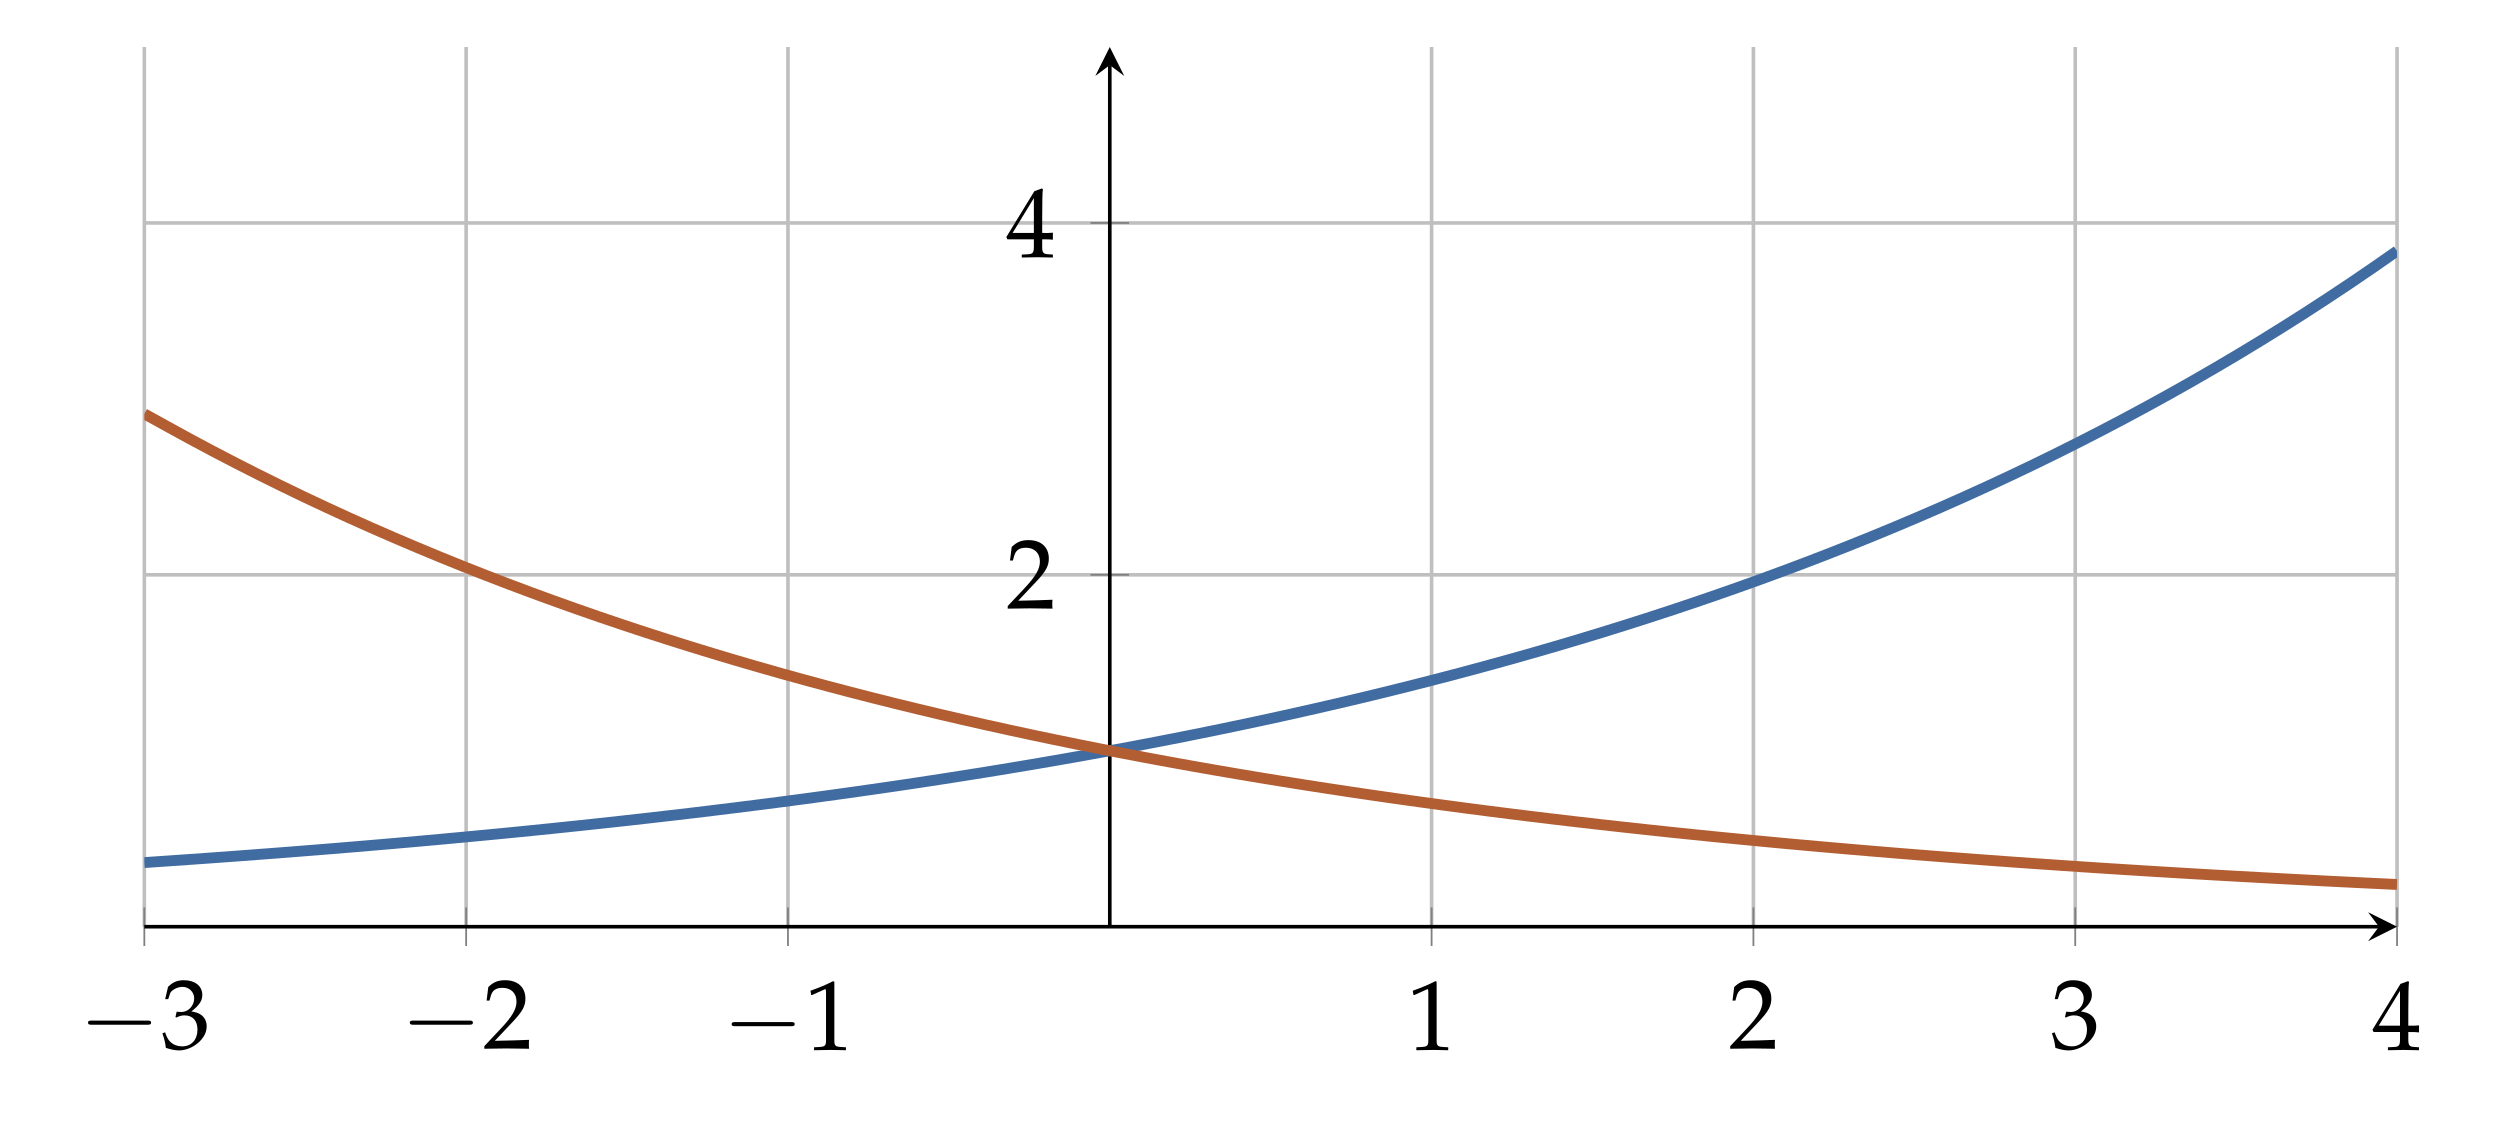
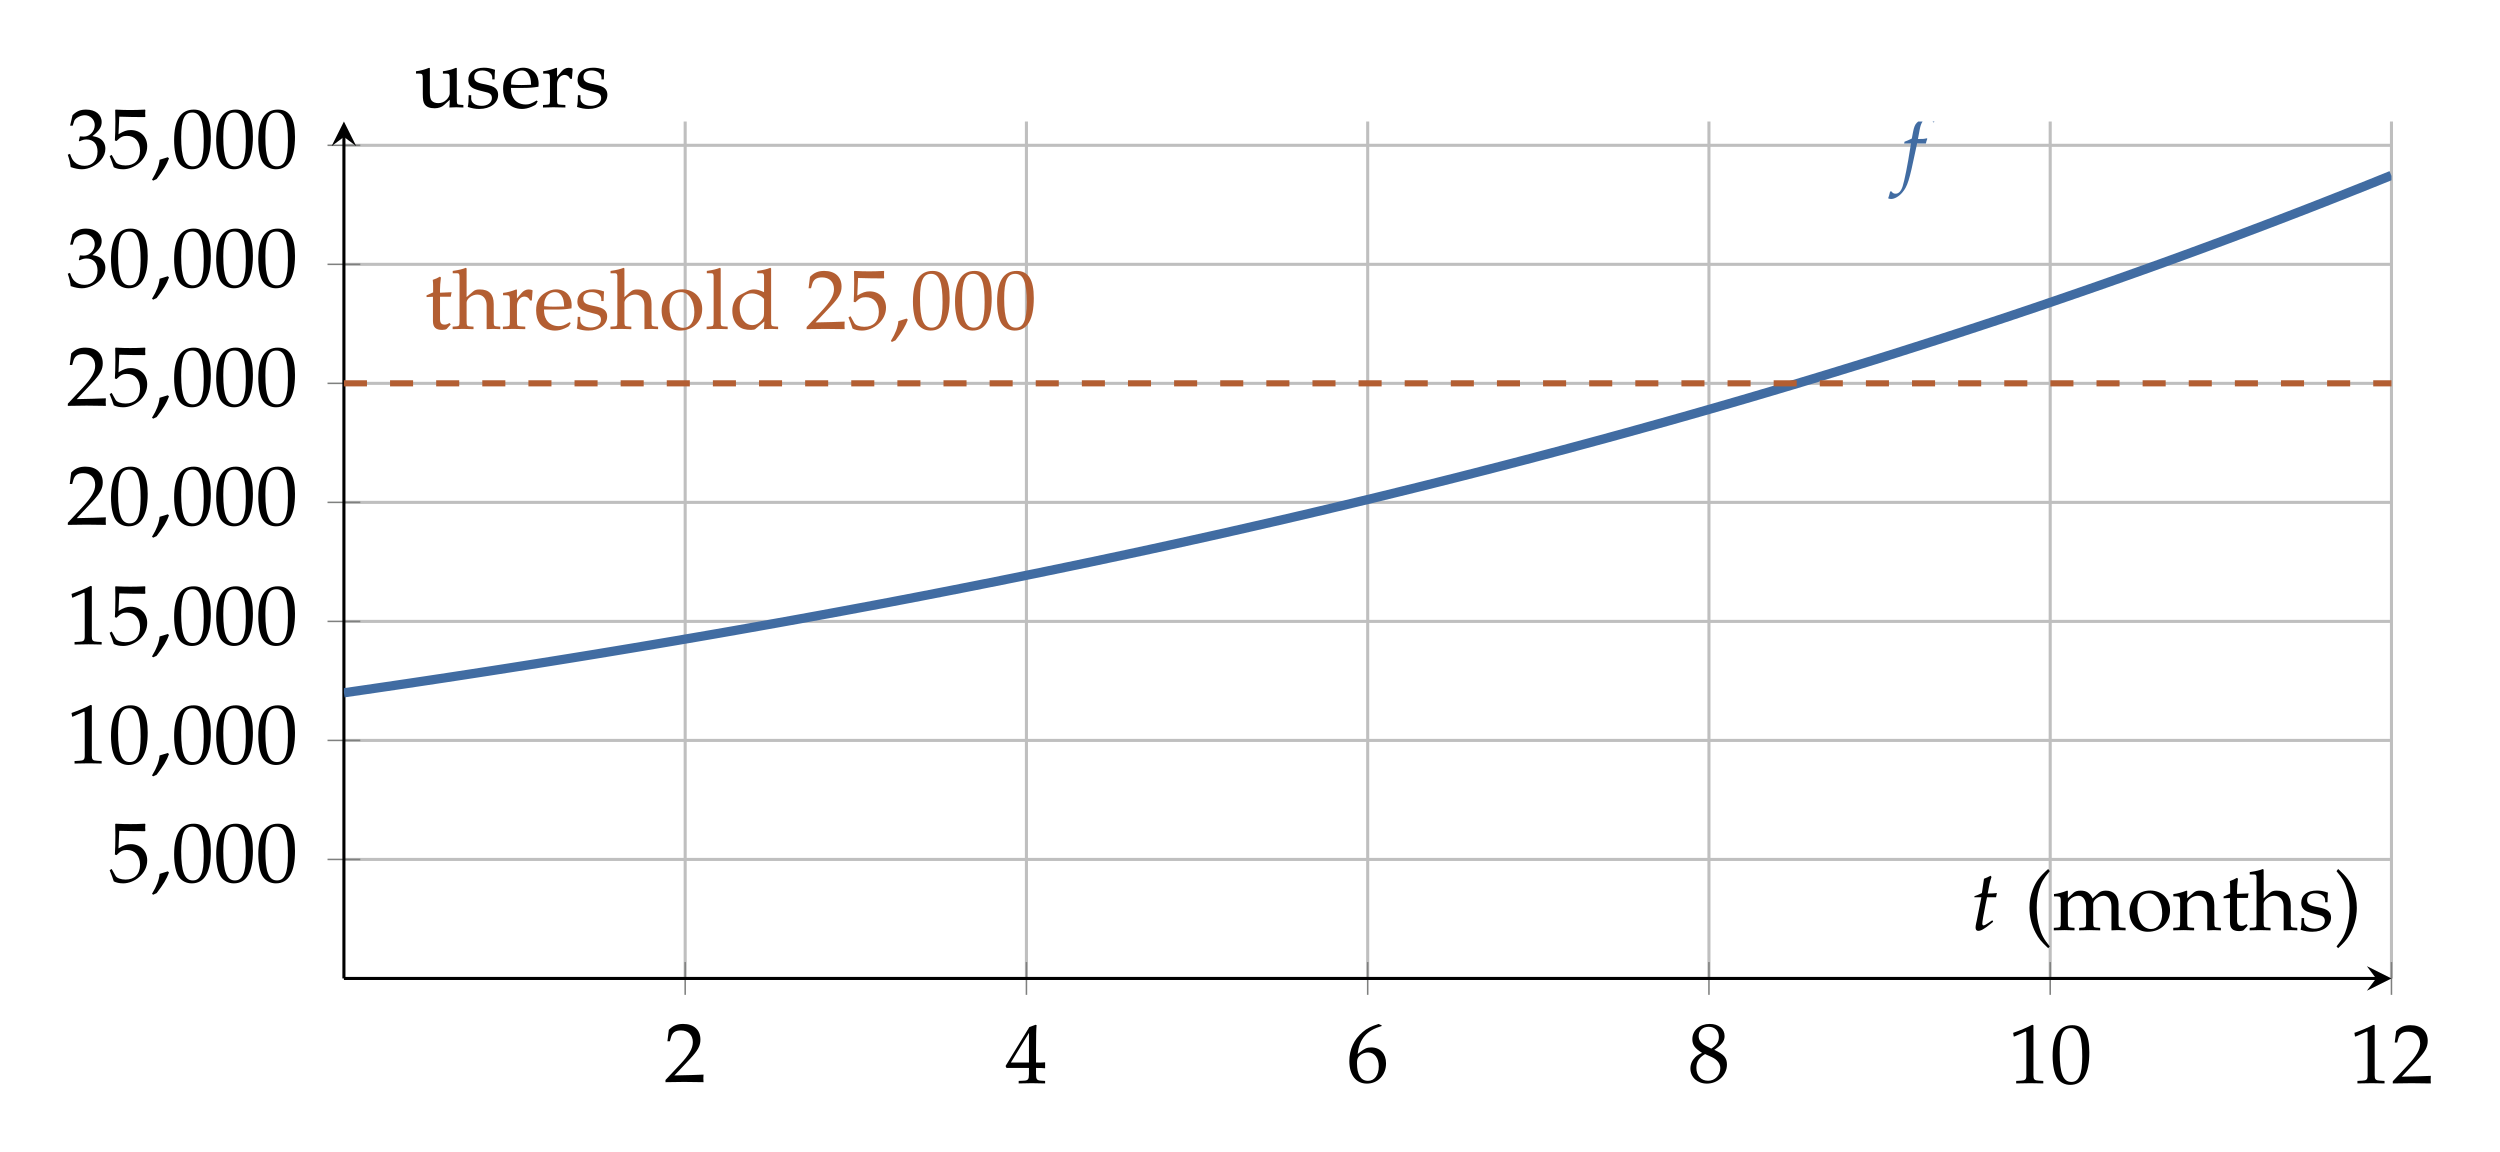
- <svg xmlns="http://www.w3.org/2000/svg" xmlns:xlink="http://www.w3.org/1999/xlink" version="1.1" width="275.397" height="125.215" viewBox="0 0 275.397 125.215">
+ <svg xmlns="http://www.w3.org/2000/svg" xmlns:xlink="http://www.w3.org/1999/xlink" version="1.1" width="324.042" height="149.191" viewBox="0 0 324.042 149.191">
  <defs>
-     <path id="font_1_1" d="M.659 .23C.676 .23 .694 .23 .694 .25 .694 .27 .676 .27 .659 .27H.118C.101 .27 .083 .27 .083 .25 .083 .23 .101 .23 .118 .23H.659Z" />
-     <path id="font_2_2" d="M.043 .498H.074L.092 .554C.103 .588 .166 .622 .218 .622 .283 .622 .336 .569 .336 .506 .336 .431 .277 .368 .206 .368 .198 .368 .187 .369 .174 .37L.159 .371 .147 .318 .154 .312C.192 .329 .211 .334 .238 .334 .321 .334 .369 .281 .369 .19 .369 .088 .308 .021 .215 .021 .169 .021 .128 .036 .098 .064 .074 .086 .061 .109 .042 .163L.015 .153C.036 .092 .044 .056 .05 .006 .103-.012 .147-.02 .184-.02 .264-.02 .356 .025 .411 .092 .445 .133 .462 .177 .462 .224 .462 .272 .442 .314 .406 .339 .381 .357 .358 .365 .308 .374 .388 .436 .418 .482 .418 .541 .418 .63 .344 .689 .233 .689 .165 .689 .12 .67 .072 .622L.043 .498Z" />
-     <path id="font_2_1" d="M.016 .023V-.003C.203 0 .203 0 .239 0 .275 0 .275 0 .468-.003 .466 .018 .466 .028 .466 .042 .466 .055 .466 .065 .468 .087 .353 .082 .307 .081 .122 .077L.304 .27C.401 .373 .431 .428 .431 .503 .431 .618 .353 .689 .226 .689 .154 .689 .105 .669 .056 .619L.039 .483H.068L.081 .529C.097 .587 .133 .612 .2 .612 .286 .612 .341 .558 .341 .473 .341 .398 .299 .324 .186 .204L.016 .023Z" />
-     <path id="font_2_10" d="M.067 .555H.077L.206 .613C.207 .614 .208 .614 .209 .614 .215 .614 .217 .605 .217 .581V.096C.217 .044 .206 .033 .152 .03L.096 .027V-.003C.25 0 .25 0 .261 0 .274 0 .296 0 .33-.001 .342-.002 .377-.002 .418-.003V.027L.366 .03C.311 .033 .301 .044 .301 .096V.689L.287 .694C.222 .66 .151 .63 .06 .598L.067 .555Z" />
-     <path id="font_2_3" d="M.28 .181V.106C.28 .046 .269 .032 .22 .03L.158 .027V-.003C.291 0 .291 0 .315 0 .339 0 .339 0 .472-.003V.027L.424 .03C.375 .033 .364 .046 .364 .106V.181C.423 .181 .444 .18 .472 .177V.248C.425 .244 .406 .244 .391 .245H.388 .364V.384C.364 .562 .366 .648 .371 .689L.359 .694 .285 .667 .002 .204 .013 .181H.28M.28 .245H.065L.28 .597V.245Z" />
-     <clipPath id="clip_3">
-       <path transform="matrix(1,0,0,-1,15.899,102.084)" d="M0 0H248.157V96.905H0Z" />
+     <path id="font_1_12" d="M.016 .023V-.003C.203 0 .203 0 .239 0 .275 0 .275 0 .468-.003 .466 .018 .466 .028 .466 .042 .466 .055 .466 .065 .468 .087 .353 .082 .307 .081 .122 .077L.304 .27C.401 .373 .431 .428 .431 .503 .431 .618 .353 .689 .226 .689 .154 .689 .105 .669 .056 .619L.039 .483H.068L.081 .529C.097 .587 .133 .612 .2 .612 .286 .612 .341 .558 .341 .473 .341 .398 .299 .324 .186 .204L.016 .023Z" />
+     <path id="font_1_14" d="M.28 .181V.106C.28 .046 .269 .032 .22 .03L.158 .027V-.003C.291 0 .291 0 .315 0 .339 0 .339 0 .472-.003V.027L.424 .03C.375 .033 .364 .046 .364 .106V.181C.423 .181 .444 .18 .472 .177V.248C.425 .244 .406 .244 .391 .245H.388 .364V.384C.364 .562 .366 .648 .371 .689L.359 .694 .285 .667 .002 .204 .013 .181H.28M.28 .245H.065L.28 .597V.245Z" />
+     <path id="font_1_16" d="M.416 .672 .379 .689C.283 .657 .242 .637 .191 .593 .088 .507 .032 .385 .032 .248 .032 .082 .112-.02 .241-.02 .371-.02 .468 .083 .468 .22 .468 .335 .399 .41 .293 .41 .243 .41 .213 .397 .154 .35 .143 .341 .142 .34 .131 .332 .152 .513 .236 .61 .416 .664V.672M.255 .35C.331 .35 .382 .284 .382 .185 .382 .08 .331 .013 .254 .013 .169 .013 .123 .086 .123 .221 .123 .256 .127 .275 .138 .292 .16 .326 .207 .35 .255 .35Z" />
+     <path id="font_1_18" d="M.168 .345C.127 .326 .11 .315 .088 .294 .05 .256 .03 .211 .03 .159 .03 .056 .113-.02 .226-.02 .356-.02 .464 .082 .464 .206 .464 .286 .427 .329 .313 .381 .404 .443 .436 .485 .436 .545 .436 .631 .365 .689 .259 .689 .14 .689 .053 .613 .053 .508 .053 .44 .08 .402 .168 .345M.284 .295C.347 .267 .385 .218 .385 .164 .385 .08 .322 .014 .241 .014 .156 .014 .101 .074 .101 .167 .101 .24 .13 .286 .204 .331L.284 .295M.223 .423C.16 .454 .128 .494 .128 .544 .128 .61 .176 .655 .247 .655 .32 .655 .368 .607 .368 .534 .368 .477 .343 .438 .278 .396L.223 .423Z" />
+     <path id="font_1_11" d="M.067 .555H.077L.206 .613C.207 .614 .208 .614 .209 .614 .215 .614 .217 .605 .217 .581V.096C.217 .044 .206 .033 .152 .03L.096 .027V-.003C.25 0 .25 0 .261 0 .274 0 .296 0 .33-.001 .342-.002 .377-.002 .418-.003V.027L.366 .03C.311 .033 .301 .044 .301 .096V.689L.287 .694C.222 .66 .151 .63 .06 .598L.067 .555Z" />
+     <path id="font_1_19" d="M.263 .689C.108 .689 .029 .566 .029 .324 .029 .207 .05 .106 .085 .057 .12 .008 .176-.02 .238-.02 .389-.02 .465 .11 .465 .366 .465 .585 .4 .689 .263 .689M.245 .654C.342 .654 .381 .556 .381 .316 .381 .103 .343 .015 .251 .015 .154 .015 .113 .116 .113 .36 .113 .571 .15 .654 .245 .654Z" />
+     <path id="font_1_15" d="M.127 .605C.256 .601 .312 .6 .432 .6L.437 .605C.435 .623 .435 .631 .435 .644 .435 .658 .435 .666 .437 .684L.432 .689C.357 .685 .312 .684 .258 .684 .203 .684 .159 .685 .084 .689L.079 .684C.08 .623 .081 .579 .081 .547 .081 .462 .078 .366 .075 .322L.095 .316C.142 .363 .169 .377 .218 .377 .314 .377 .374 .309 .374 .201 .374 .09 .31 .025 .201 .025 .147 .025 .097 .043 .083 .069L.037 .151 .013 .137C.036 .08 .048 .048 .062 .004 .09-.011 .13-.02 .173-.02 .24-.02 .311 .009 .366 .057 .427 .111 .459 .179 .459 .253 .459 .366 .378 .446 .264 .446 .216 .446 .18 .433 .118 .396L.127 .605Z" />
+     <path id="font_1_21" d="M.204 .123C.177 .114 .159 .108 .106 .093 .099 .017 .074-.048 .016-.144L.03-.155 .071-.136C.152-.031 .19 .032 .218 .109L.204 .123Z" />
+     <path id="font_1_13" d="M.043 .498H.074L.092 .554C.103 .588 .166 .622 .218 .622 .283 .622 .336 .569 .336 .506 .336 .431 .277 .368 .206 .368 .198 .368 .187 .369 .174 .37L.159 .371 .147 .318 .154 .312C.192 .329 .211 .334 .238 .334 .321 .334 .369 .281 .369 .19 .369 .088 .308 .021 .215 .021 .169 .021 .128 .036 .098 .064 .074 .086 .061 .109 .042 .163L.015 .153C.036 .092 .044 .056 .05 .006 .103-.012 .147-.02 .184-.02 .264-.02 .356 .025 .411 .092 .445 .133 .462 .177 .462 .224 .462 .272 .442 .314 .406 .339 .381 .357 .358 .365 .308 .374 .388 .436 .418 .482 .418 .541 .418 .63 .344 .689 .233 .689 .165 .689 .12 .67 .072 .622L.043 .498Z" />
+     <clipPath id="clip_2">
+       <path transform="matrix(1,0,0,-1,44.578,126.824)" d="M0 0H265.396V111.074H0Z" />
    </clipPath>
+     <path id="font_3_2" d="M.286 .383C.29 .402 .297 .425 .303 .439L.299 .446 .292 .444C.268 .438 .257 .437 .208 .437H.192L.213 .549C.229 .635 .257 .673 .303 .673 .333 .673 .36 .658 .375 .634L.385 .638C.39 .654 .4 .685 .408 .705L.413 .72C.397 .727 .366 .733 .343 .733 .332 .733 .316 .73 .308 .726 .284 .715 .202 .654 .179 .63 .157 .608 .145 .578 .134 .521L.119 .442C.078 .422 .058 .414 .033 .405L.028 .383H.109L.1 .327C.07 .132 .033-.054 .011-.123-.007-.182-.037-.213-.073-.213-.096-.213-.107-.206-.125-.184L-.139-.188C-.143-.211-.157-.259-.162-.268-.153-.273-.138-.276-.127-.276-.086-.276-.032-.245 .007-.198 .068-.126 .09-.056 .163 .295 .166 .307 .174 .345 .182 .383H.286Z" />
+     <path id="font_1_9" d="M.098 .382V.094C.098 .02 .131-.012 .208-.012 .231-.012 .255-.007 .261 0L.309 .053 .296 .07C.271 .056 .256 .051 .237 .051 .198 .051 .182 .071 .182 .12V.382H.31L.319 .436 .182 .43V.468C.182 .51 .185 .546 .193 .61L.181 .621C.157 .606 .127 .593 .096 .583 .099 .553 .1 .534 .1 .504V.434L.022 .399V.378L.098 .382Z" />
+     <path id="font_1_2" d="M.007 .661H.063C.081 .661 .088 .65 .088 .62V.102C.088 .039 .085 .032 .051 .03L.006 .027V-.003C.074-.001 .101 0 .13 0 .159 0 .186-.001 .254-.003V.027L.209 .03C.175 .032 .172 .039 .172 .102V.314C.172 .359 .238 .408 .299 .408 .366 .408 .41 .358 .41 .281V-.003C.471 0 .472 0 .489 0 .503 0 .503 0 .572-.003V.027L.531 .03C.497 .032 .494 .038 .494 .102V.295C.494 .412 .439 .469 .327 .469 .29 .469 .269 .462 .248 .444L.172 .378V.718L.163 .726C.119 .709 .086 .701 .007 .689V.661Z" />
+     <path id="font_1_7" d="M.023 .4H.06C.1 .4 .104 .393 .104 .327V.102C.104 .039 .101 .032 .067 .03L.021 .027V-.003C.093-.001 .119 0 .144 0 .164 0 .164 0 .287-.003V.027L.235 .03C.19 .033 .188 .036 .188 .102V.274C.188 .334 .228 .384 .277 .384 .307 .384 .328 .37 .344 .338H.365L.374 .458C.363 .465 .345 .469 .327 .469 .297 .469 .265 .453 .244 .428L.188 .362V.465L.179 .469C.128 .448 .076 .434 .023 .428V.4Z" />
+     <path id="font_1_1" d="M.437 .07 .424 .08C.36 .042 .337 .033 .294 .033 .229 .033 .175 .062 .147 .111 .128 .144 .121 .172 .119 .23H.265C.334 .23 .377 .233 .446 .244 .447 .258 .448 .267 .448 .279 .448 .395 .374 .47 .262 .47 .225 .47 .182 .457 .141 .433 .059 .385 .026 .323 .026 .219 .026 .156 .041 .102 .068 .064 .108 .011 .175-.02 .25-.02 .287-.02 .324-.012 .365 .006 .392 .017 .413 .03 .417 .036L.437 .07M.359 .267C.307 .265 .283 .264 .247 .264 .201 .264 .175 .265 .121 .27 .121 .317 .125 .339 .138 .365 .159 .41 .202 .437 .25 .437 .283 .437 .309 .424 .327 .396 .349 .363 .356 .334 .359 .267Z" />
+     <path id="font_1_8" d="M.041 .143C.041 .074 .038 .044 .03 .004 .082-.013 .121-.02 .167-.02 .298-.02 .391 .05 .391 .148 .391 .179 .382 .202 .363 .222 .337 .247 .304 .259 .216 .276 .134 .292 .107 .312 .107 .359 .107 .409 .142 .437 .203 .437 .27 .437 .321 .402 .321 .355V.331H.349C.35 .39 .351 .414 .354 .445 .301 .463 .265 .47 .224 .47 .108 .47 .037 .415 .037 .325 .037 .276 .059 .242 .105 .221 .132 .209 .185 .193 .253 .178 .298 .168 .317 .147 .317 .109 .317 .055 .267 .017 .196 .017 .123 .017 .071 .052 .071 .102V.143H.041Z" />
+     <path id="font_1_6" d="M.279 .47C.133 .47 .032 .367 .032 .217 .032 .076 .121-.02 .25-.02 .404-.02 .514 .087 .514 .237 .514 .373 .416 .47 .279 .47M.261 .437C.353 .437 .421 .337 .421 .2 .421 .085 .37 .013 .289 .013 .191 .013 .125 .109 .125 .251 .125 .372 .173 .437 .261 .437Z" />
+     <path id="font_1_3" d="M.023 .661H.079C.097 .661 .104 .65 .104 .62V.102C.104 .039 .101 .032 .067 .03L.021 .027V-.003C.121 0 .121 0 .146 0 .171 0 .171 0 .271-.003V.027L.225 .03C.191 .032 .188 .039 .188 .102V.718L.179 .726C.135 .709 .102 .701 .023 .689V.661Z" />
+     <path id="font_1_24" d="M.412 .437C.356 .461 .328 .469 .293 .469 .266 .469 .242 .463 .217 .45L.129 .404C.072 .374 .035 .301 .035 .216 .035 .136 .062 .07 .111 .03 .145 .001 .192-.012 .257-.012 .277-.012 .3-.008 .305-.004L.416 .089 .411-.003C.46-.001 .476 0 .488 0 .496 0 .51 0 .531-.001 .538-.002 .558-.002 .579-.003V.027L.533 .03C.499 .032 .496 .039 .496 .102V.718L.487 .726C.443 .709 .41 .701 .331 .689V.661H.387C.405 .661 .412 .65 .412 .62V.437M.412 .221C.412 .156 .41 .146 .397 .123 .369 .076 .32 .045 .273 .045 .185 .045 .122 .13 .122 .249 .122 .358 .176 .422 .266 .422 .304 .422 .344 .409 .379 .385 .4 .371 .412 .358 .412 .35V.221Z" />
+     <path id="font_3_6" d="M.125 .39 .069 .107C.068 .1 .067 .098 .064 .086 .058 .058 .056 .043 .056 .031 .056 .006 .067-.009 .086-.009 .121-.009 .156 .011 .234 .074L.249 .086 .265 .099 .255 .117 .21 .086C.181 .066 .161 .056 .15 .056 .141 .056 .136 .064 .136 .076 .136 .102 .15 .183 .179 .328L.192 .39H.299L.31 .44C.272 .436 .238 .434 .2 .434 .216 .528 .227 .577 .245 .631L.234 .646C.214 .634 .187 .622 .156 .61L.131 .44C.087 .419 .061 .408 .043 .403L.041 .39H.125Z" />
+     <path id="font_1_22" d="M.301-.194C.229-.105 .203-.057 .177 .033 .156 .105 .146 .181 .146 .266 .146 .349 .156 .42 .175 .485 .201 .568 .228 .615 .301 .7L.282 .726C.178 .633 .137 .578 .099 .48 .073 .413 .06 .342 .06 .266 .06 .159 .085 .058 .133-.032 .168-.099 .2-.138 .282-.215L.301-.194Z" />
+     <path id="font_1_4" d="M.018 .4H.055C.095 .4 .099 .393 .099 .327V.102C.099 .039 .096 .032 .062 .03L.016 .027V-.003C.112 0 .115 0 .143 0 .171 0 .197-.001 .262-.003V.027L.22 .03C.186 .032 .183 .039 .183 .102V.314C.183 .359 .249 .408 .309 .408 .363 .408 .4 .357 .4 .281V.102C.4 .039 .397 .032 .363 .03L.317 .027V-.003C.417 0 .417 0 .442 0 .467 0 .467 0 .567-.003V.027L.521 .03C.487 .032 .484 .039 .484 .102V.314C.484 .359 .55 .408 .61 .408 .664 .408 .701 .357 .701 .281V-.003C.762 0 .763 0 .78 0 .793 0 .793 0 .869-.003V.027L.822 .03C.788 .032 .785 .039 .785 .102V.308C.785 .407 .727 .469 .635 .469 .6 .469 .571 .46 .553 .444L.477 .376C.445 .442 .404 .469 .335 .469 .298 .469 .27 .46 .252 .444L.183 .38V.465L.174 .469C.123 .448 .071 .434 .018 .428V.4Z" />
+     <path id="font_1_5" d="M.41-.003C.471 0 .472 0 .489 0 .503 0 .503 0 .572-.003V.027L.531 .03C.497 .032 .494 .038 .494 .102V.295C.494 .412 .439 .469 .327 .469 .29 .469 .269 .462 .248 .444L.172 .378V.465L.163 .469C.112 .448 .06 .434 .007 .428V.4H.044C.084 .4 .088 .393 .088 .327V.102C.088 .039 .085 .032 .051 .03L.006 .027V-.003C.074-.001 .101 0 .13 0 .159 0 .186-.001 .254-.003V.027L.209 .03C.175 .032 .172 .039 .172 .102V.314C.172 .359 .238 .408 .299 .408 .366 .408 .41 .358 .41 .281V-.003Z" />
+     <path id="font_1_23" d="M.051-.215C.12-.15 .149-.117 .18-.068 .241 .029 .273 .145 .273 .265 .273 .342 .26 .413 .234 .48 .196 .577 .155 .632 .051 .726L.032 .7C.105 .614 .132 .567 .157 .485 .177 .42 .187 .349 .187 .266 .187 .181 .177 .105 .156 .033 .13-.057 .104-.105 .032-.194L.051-.215Z" />
+     <path id="font_1_10" d="M.503 .465 .494 .469C.443 .448 .391 .434 .338 .428V.4H.375C.415 .4 .419 .393 .419 .327V.164C.419 .142 .405 .114 .382 .091 .354 .063 .322 .049 .283 .049 .248 .049 .22 .06 .204 .079 .19 .095 .183 .126 .183 .17V.465L.174 .469C.123 .448 .071 .434 .018 .428V.4H.055C.095 .4 .099 .393 .099 .327V.159C.099 .089 .105 .058 .123 .033 .145 .003 .183-.012 .24-.012 .285-.012 .325 .002 .352 .027L.419 .089C.419 .06 .418 .044 .415-.003 .482 0 .483 0 .498 0 .512 0 .512 0 .581-.003V.027L.54 .03C.506 .032 .503 .038 .503 .102V.465Z" />
  </defs>
-   <path transform="matrix(1,0,0,-1,15.899,102.084)" stroke-width=".399" stroke-linecap="butt" stroke-miterlimit="10" stroke-linejoin="miter" fill="none" stroke="#bfbfbf" d="M0 0V96.905M35.451 0V96.905M70.902 0V96.905M141.804 0V96.905M177.255 0V96.905M212.706 0V96.905M248.157 0V96.905" />
-   <path transform="matrix(1,0,0,-1,15.899,102.084)" stroke-width=".399" stroke-linecap="butt" stroke-miterlimit="10" stroke-linejoin="miter" fill="none" stroke="#bfbfbf" d="M0 38.762H248.157M0 77.524H248.157" />
-   <path transform="matrix(1,0,0,-1,15.899,102.084)" stroke-width=".199" stroke-linecap="butt" stroke-miterlimit="10" stroke-linejoin="miter" fill="none" stroke="#7f807f" d="M0-2.126V2.126M35.451-2.126V2.126M70.902-2.126V2.126M141.804-2.126V2.126M177.255-2.126V2.126M212.706-2.126V2.126M248.157-2.126V2.126" />
-   <path transform="matrix(1,0,0,-1,15.899,102.084)" stroke-width=".199" stroke-linecap="butt" stroke-miterlimit="10" stroke-linejoin="miter" fill="none" stroke="#7f807f" d="M104.227 38.762H108.479M104.227 77.524H108.479" />
-   <path transform="matrix(1,0,0,-1,15.899,102.084)" stroke-width=".399" stroke-linecap="butt" stroke-miterlimit="10" stroke-linejoin="miter" fill="none" stroke="#000000" d="M0 0H246.165" />
-   <path transform="matrix(1,0,0,-1,262.0636,102.084)" d="M1.993 0-1.196 1.594 0 0-1.196-1.594" />
-   <path transform="matrix(1,0,0,-1,15.899,102.084)" stroke-width=".399" stroke-linecap="butt" stroke-miterlimit="10" stroke-linejoin="miter" fill="none" stroke="#000000" d="M106.353 0V94.912" />
-   <path transform="matrix(0,-1,-1,-0,122.252,7.171517)" d="M1.993 0-1.196 1.594 0 0-1.196-1.594" />
-   <use data-text="−" xlink:href="#font_1_1" transform="matrix(11.3673,0,0,-11.3673,8.754001,115.496)" />
-   <use data-text="3" xlink:href="#font_2_2" transform="matrix(10.9091,0,0,-10.9091,17.726,115.496)" />
-   <use data-text="−" xlink:href="#font_1_1" transform="matrix(11.3673,0,0,-11.3673,44.204,115.496)" />
-   <use data-text="2" xlink:href="#font_2_1" transform="matrix(10.9091,0,0,-10.9091,53.177,115.496)" />
-   <use data-text="−" xlink:href="#font_1_1" transform="matrix(11.3673,0,0,-11.3673,79.655,115.66)" />
-   <use data-text="1" xlink:href="#font_2_10" transform="matrix(10.9091,0,0,-10.9091,88.627,115.66)" />
-   <use data-text="1" xlink:href="#font_2_10" transform="matrix(10.9091,0,0,-10.9091,154.974,115.66)" />
-   <use data-text="2" xlink:href="#font_2_1" transform="matrix(10.9091,0,0,-10.9091,190.425,115.496)" />
-   <use data-text="3" xlink:href="#font_2_2" transform="matrix(10.9091,0,0,-10.9091,225.875,115.496)" />
-   <use data-text="4" xlink:href="#font_2_3" transform="matrix(10.9091,0,0,-10.9091,261.326,115.66)" />
-   <use data-text="2" xlink:href="#font_2_1" transform="matrix(10.9091,0,0,-10.9091,110.835,67.015)" />
-   <use data-text="4" xlink:href="#font_2_3" transform="matrix(10.9091,0,0,-10.9091,110.835,28.336)" />
-   <g clip-path="url(#clip_3)">
-     <path transform="matrix(1,0,0,-1,15.899,102.084)" stroke-width="1.196" stroke-linecap="butt" stroke-miterlimit="10" stroke-linejoin="miter" fill="none" stroke="#416ca2" d="M0 7.063 2.507 7.235 5.013 7.409 7.52 7.587 10.026 7.77 12.533 7.958 15.04 8.148 17.546 8.345 20.053 8.545 22.559 8.751 25.066 8.962 27.573 9.177 30.079 9.398 32.586 9.625 35.092 9.858 37.599 10.094 40.106 10.336 42.612 10.586 45.119 10.84 47.625 11.102 50.132 11.37 52.639 11.643 55.145 11.924 57.652 12.211 60.158 12.503 62.665 12.806 65.171 13.114 67.678 13.43 70.185 13.752 72.691 14.084 75.198 14.423 77.704 14.77 80.211 15.127 82.718 15.489 85.224 15.863 87.731 16.245 90.237 16.637 92.744 17.036 95.251 17.447 97.757 17.866 100.264 18.296 102.77 18.736 105.277 19.188 107.784 19.646 110.29 20.119 112.797 20.603 115.303 21.099 117.81 21.607 120.317 22.127 122.823 22.659 125.33 23.205 127.836 23.764 130.343 24.336 132.85 24.921 135.356 25.521 137.863 26.136 140.369 26.765 142.876 27.409 145.383 28.069 147.889 28.745 150.396 29.437 152.902 30.145 155.409 30.871 157.916 31.614 160.422 32.375 162.929 33.155 165.435 33.953 167.942 34.77 170.449 35.607 172.955 36.464 175.462 37.342 177.968 38.24 180.475 39.161 182.981 40.104 185.488 41.069 187.995 42.058 190.501 43.071 193.008 44.107 195.514 45.169 198.021 46.257 200.528 47.37 203.034 48.511 205.541 49.679 208.047 50.874 210.554 52.099 213.061 53.353 215.567 54.637 218.074 55.953 220.58 57.3 223.087 58.679 225.594 60.092 228.1 61.539 230.607 63.02 233.113 64.537 235.62 66.091 238.127 67.681 240.633 69.312 243.14 70.98 245.646 72.689 248.153 74.438" />
-     <path transform="matrix(1,0,0,-1,15.899,102.084)" stroke-width="1.196" stroke-linecap="butt" stroke-miterlimit="10" stroke-linejoin="miter" fill="none" stroke="#b35e32" d="M0 56.496 2.507 55.113 5.013 53.738 7.52 52.4 10.026 51.095 12.533 49.822 15.04 48.581 17.546 47.371 20.053 46.191 22.559 45.04 25.066 43.918 27.573 42.824 30.079 41.758 32.586 40.718 35.092 39.703 37.599 38.714 40.106 37.749 42.612 36.809 45.119 35.892 47.625 34.998 50.132 34.126 52.639 33.276 55.145 32.447 57.652 31.639 60.158 30.851 62.665 30.083 65.171 29.333 67.678 28.602 70.185 27.89 72.691 27.195 75.198 26.518 77.704 25.857 80.211 25.213 82.718 24.585 85.224 23.973 87.731 23.375 90.237 22.793 92.744 22.225 95.251 21.672 97.757 21.132 100.264 20.606 102.77 20.092 105.277 19.592 107.784 19.108 110.29 18.631 112.797 18.168 115.303 17.715 117.81 17.274 120.317 16.844 122.823 16.423 125.33 16.015 127.836 15.615 130.343 15.227 132.85 14.847 135.356 14.477 137.863 14.116 140.369 13.766 142.876 13.423 145.383 13.087 147.889 12.761 150.396 12.443 152.902 12.133 155.409 11.831 157.916 11.536 160.422 11.249 162.929 10.97 165.435 10.697 167.942 10.429 170.449 10.17 172.955 9.915 175.462 9.67 177.968 9.429 180.475 9.192 182.981 8.964 185.488 8.741 187.995 8.524 190.501 8.311 193.008 8.103 195.514 7.901 198.021 7.705 200.528 7.514 203.034 7.326 205.541 7.143 208.047 6.965 210.554 6.793 213.061 6.622 215.567 6.457 218.074 6.296 220.58 6.139 223.087 5.986 225.594 5.837 228.1 5.691 230.607 5.55 233.113 5.413 235.62 5.277 238.127 5.147 240.633 5.017 243.14 4.893 245.646 4.771 248.153 4.652" />
+   <path transform="matrix(1,0,0,-1,44.578,126.824)" stroke-width=".399" stroke-linecap="butt" stroke-miterlimit="10" stroke-linejoin="miter" fill="none" stroke="#bfbfbf" d="M44.233 0V111.074M88.465 0V111.074M132.698 0V111.074M176.93 0V111.074M221.163 0V111.074M265.396 0V111.074" />
+   <path transform="matrix(1,0,0,-1,44.578,126.824)" stroke-width=".399" stroke-linecap="butt" stroke-miterlimit="10" stroke-linejoin="miter" fill="none" stroke="#bfbfbf" d="M0 15.427H265.396M0 30.854H265.396M0 46.281H265.396M0 61.708H265.396M0 77.135H265.396M0 92.562H265.396M0 107.989H265.396" />
+   <path transform="matrix(1,0,0,-1,44.578,126.824)" stroke-width=".199" stroke-linecap="butt" stroke-miterlimit="10" stroke-linejoin="miter" fill="none" stroke="#7f807f" d="M44.233-2.126V2.126M88.465-2.126V2.126M132.698-2.126V2.126M176.93-2.126V2.126M221.163-2.126V2.126M265.396-2.126V2.126" />
+   <path transform="matrix(1,0,0,-1,44.578,126.824)" stroke-width=".199" stroke-linecap="butt" stroke-miterlimit="10" stroke-linejoin="miter" fill="none" stroke="#7f807f" d="M-2.126 15.427H2.126M-2.126 30.854H2.126M-2.126 46.281H2.126M-2.126 61.708H2.126M-2.126 77.135H2.126M-2.126 92.562H2.126M-2.126 107.989H2.126" />
+   <path transform="matrix(1,0,0,-1,44.578,126.824)" stroke-width=".399" stroke-linecap="butt" stroke-miterlimit="10" stroke-linejoin="miter" fill="none" stroke="#000000" d="M0 0H263.403" />
+   <path transform="matrix(1,0,0,-1,307.981,126.824)" d="M1.993 0-1.196 1.594 0 0-1.196-1.594" />
+   <path transform="matrix(1,0,0,-1,44.578,126.824)" stroke-width=".399" stroke-linecap="butt" stroke-miterlimit="10" stroke-linejoin="miter" fill="none" stroke="#000000" d="M0 0V109.082" />
+   <path transform="matrix(0,-1,-1,-0,44.578,17.74236)" d="M1.993 0-1.196 1.594 0 0-1.196-1.594" />
+   <use data-text="2" xlink:href="#font_1_12" transform="matrix(10.9091,0,0,-10.9091,86.083,140.236)" />
+   <use data-text="4" xlink:href="#font_1_14" transform="matrix(10.9091,0,0,-10.9091,130.315,140.399)" />
+   <use data-text="6" xlink:href="#font_1_16" transform="matrix(10.9091,0,0,-10.9091,174.547,140.236)" />
+   <use data-text="8" xlink:href="#font_1_18" transform="matrix(10.9091,0,0,-10.9091,218.779,140.236)" />
+   <use data-text="1" xlink:href="#font_1_11" transform="matrix(10.9091,0,0,-10.9091,260.284,140.399)" />
+   <use data-text="0" xlink:href="#font_1_19" transform="matrix(10.9091,0,0,-10.9091,265.7386,140.399)" />
+   <use data-text="1" xlink:href="#font_1_11" transform="matrix(10.9091,0,0,-10.9091,304.516,140.399)" />
+   <use data-text="2" xlink:href="#font_1_12" transform="matrix(10.9091,0,0,-10.9091,309.9706,140.399)" />
+   <use data-text="5" xlink:href="#font_1_15" transform="matrix(10.9091,0,0,-10.9091,14.072,114.282)" />
+   <use data-text="," xlink:href="#font_1_21" transform="matrix(10.9091,0,0,-10.9091,19.52655,114.282)" />
+   <use data-text="0" xlink:href="#font_1_19" transform="matrix(10.9091,0,0,-10.9091,22.25383,114.282)" />
+   <use data-text="0" xlink:href="#font_1_19" transform="matrix(10.9091,0,0,-10.9091,27.70837,114.282)" />
+   <use data-text="0" xlink:href="#font_1_19" transform="matrix(10.9091,0,0,-10.9091,33.16293,114.282)" />
+   <use data-text="1" xlink:href="#font_1_11" transform="matrix(10.9091,0,0,-10.9091,8.617001,98.937)" />
+   <use data-text="0" xlink:href="#font_1_19" transform="matrix(10.9091,0,0,-10.9091,14.07155,98.937)" />
+   <use data-text="," xlink:href="#font_1_21" transform="matrix(10.9091,0,0,-10.9091,19.5261,98.937)" />
+   <use data-text="0" xlink:href="#font_1_19" transform="matrix(10.9091,0,0,-10.9091,22.25338,98.937)" />
+   <use data-text="0" xlink:href="#font_1_19" transform="matrix(10.9091,0,0,-10.9091,27.70793,98.937)" />
+   <use data-text="0" xlink:href="#font_1_19" transform="matrix(10.9091,0,0,-10.9091,33.16248,98.937)" />
+   <use data-text="1" xlink:href="#font_1_11" transform="matrix(10.9091,0,0,-10.9091,8.617001,83.51098)" />
+   <use data-text="5" xlink:href="#font_1_15" transform="matrix(10.9091,0,0,-10.9091,14.07155,83.51098)" />
+   <use data-text="," xlink:href="#font_1_21" transform="matrix(10.9091,0,0,-10.9091,19.5261,83.51098)" />
+   <use data-text="0" xlink:href="#font_1_19" transform="matrix(10.9091,0,0,-10.9091,22.25338,83.51098)" />
+   <use data-text="0" xlink:href="#font_1_19" transform="matrix(10.9091,0,0,-10.9091,27.70793,83.51098)" />
+   <use data-text="0" xlink:href="#font_1_19" transform="matrix(10.9091,0,0,-10.9091,33.16248,83.51098)" />
+   <use data-text="2" xlink:href="#font_1_12" transform="matrix(10.9091,0,0,-10.9091,8.617001,68.00199)" />
+   <use data-text="0" xlink:href="#font_1_19" transform="matrix(10.9091,0,0,-10.9091,14.07155,68.00199)" />
+   <use data-text="," xlink:href="#font_1_21" transform="matrix(10.9091,0,0,-10.9091,19.5261,68.00199)" />
+   <use data-text="0" xlink:href="#font_1_19" transform="matrix(10.9091,0,0,-10.9091,22.25338,68.00199)" />
+   <use data-text="0" xlink:href="#font_1_19" transform="matrix(10.9091,0,0,-10.9091,27.70793,68.00199)" />
+   <use data-text="0" xlink:href="#font_1_19" transform="matrix(10.9091,0,0,-10.9091,33.16248,68.00199)" />
+   <use data-text="2" xlink:href="#font_1_12" transform="matrix(10.9091,0,0,-10.9091,8.617001,52.57498)" />
+   <use data-text="5" xlink:href="#font_1_15" transform="matrix(10.9091,0,0,-10.9091,14.07155,52.57498)" />
+   <use data-text="," xlink:href="#font_1_21" transform="matrix(10.9091,0,0,-10.9091,19.5261,52.57498)" />
+   <use data-text="0" xlink:href="#font_1_19" transform="matrix(10.9091,0,0,-10.9091,22.25338,52.57498)" />
+   <use data-text="0" xlink:href="#font_1_19" transform="matrix(10.9091,0,0,-10.9091,27.70793,52.57498)" />
+   <use data-text="0" xlink:href="#font_1_19" transform="matrix(10.9091,0,0,-10.9091,33.16248,52.57498)" />
+   <use data-text="3" xlink:href="#font_1_13" transform="matrix(10.9091,0,0,-10.9091,8.617001,37.14798)" />
+   <use data-text="0" xlink:href="#font_1_19" transform="matrix(10.9091,0,0,-10.9091,14.07155,37.14798)" />
+   <use data-text="," xlink:href="#font_1_21" transform="matrix(10.9091,0,0,-10.9091,19.5261,37.14798)" />
+   <use data-text="0" xlink:href="#font_1_19" transform="matrix(10.9091,0,0,-10.9091,22.25338,37.14798)" />
+   <use data-text="0" xlink:href="#font_1_19" transform="matrix(10.9091,0,0,-10.9091,27.70793,37.14798)" />
+   <use data-text="0" xlink:href="#font_1_19" transform="matrix(10.9091,0,0,-10.9091,33.16248,37.14798)" />
+   <use data-text="3" xlink:href="#font_1_13" transform="matrix(10.9091,0,0,-10.9091,8.617001,21.72199)" />
+   <use data-text="5" xlink:href="#font_1_15" transform="matrix(10.9091,0,0,-10.9091,14.07155,21.72199)" />
+   <use data-text="," xlink:href="#font_1_21" transform="matrix(10.9091,0,0,-10.9091,19.5261,21.72199)" />
+   <use data-text="0" xlink:href="#font_1_19" transform="matrix(10.9091,0,0,-10.9091,22.25338,21.72199)" />
+   <use data-text="0" xlink:href="#font_1_19" transform="matrix(10.9091,0,0,-10.9091,27.70793,21.72199)" />
+   <use data-text="0" xlink:href="#font_1_19" transform="matrix(10.9091,0,0,-10.9091,33.16248,21.72199)" />
+   <g clip-path="url(#clip_2)">
+     <path transform="matrix(1,0,0,-1,44.578,126.824)" stroke-width="1.196" stroke-linecap="butt" stroke-miterlimit="10" stroke-linejoin="miter" fill="none" stroke="#416ca2" d="M0 37.025 2.68 37.413 5.361 37.806 8.041 38.202 10.722 38.603 13.402 39.008 16.083 39.418 18.763 39.832 21.444 40.25 24.124 40.673 26.805 41.099 29.485 41.53 32.166 41.966 34.846 42.407 37.527 42.852 40.207 43.301 42.888 43.756 45.568 44.215 48.249 44.679 50.929 45.148 53.61 45.623 56.29 46.101 58.971 46.584 61.651 47.074 64.332 47.567 67.012 48.067 69.693 48.57 72.373 49.081 75.054 49.595 77.734 50.117 80.415 50.643 83.095 51.174 85.776 51.711 88.456 52.254 91.137 52.803 93.817 53.357 96.498 53.916 99.178 54.483 101.859 55.055 104.539 55.632 107.22 56.216 109.9 56.807 112.581 57.402 115.261 58.005 117.942 58.614 120.622 59.229 123.303 59.85 125.983 60.479 128.664 61.114 131.344 61.755 134.025 62.402 136.705 63.058 139.386 63.72 142.066 64.389 144.747 65.064 147.427 65.747 150.108 66.438 152.788 67.135 155.469 67.84 158.149 68.552 160.83 69.272 163.51 69.997 166.191 70.734 168.871 71.477 171.552 72.226 174.232 72.984 176.913 73.75 179.593 74.523 182.274 75.305 184.954 76.097 187.635 76.895 190.315 77.702 192.996 78.518 195.676 79.342 198.357 80.173 201.037 81.016 203.718 81.868 206.398 82.727 209.078 83.594 211.759 84.472 214.439 85.358 217.12 86.253 219.8 87.158 222.481 88.076 225.161 89 227.842 89.932 230.522 90.878 233.203 91.831 235.883 92.795 238.564 93.769 241.244 94.753 243.925 95.747 246.605 96.751 249.286 97.767 251.966 98.793 254.647 99.829 257.327 100.878 260.008 101.938 262.688 103.006 265.369 104.089" />
+     <path transform="matrix(1,0,0,-1,44.578,126.824)" stroke-width=".797" stroke-linecap="butt" stroke-dasharray="2.989,2.989" stroke-miterlimit="10" stroke-linejoin="miter" fill="none" stroke="#b35e32" d="M0 77.135H11.058 22.116 33.174 44.233 55.291 66.349 77.407 88.465 99.523 110.581 121.64 132.698 143.756 154.814 165.872 176.93 187.988 199.047 210.105 221.163 232.221 243.279 254.337 265.396" />
+     <use data-text="f" xlink:href="#font_3_2" transform="matrix(10.9091,0,0,-10.9091,246.502,22.78298)" fill="#416ca2" />
+     <use data-text="t" xlink:href="#font_1_9" transform="matrix(10.9091,0,0,-10.9091,55.048,42.63198)" fill="#b35e32" />
+     <use data-text="h" xlink:href="#font_1_2" transform="matrix(10.9091,0,0,-10.9091,58.60437,42.63198)" fill="#b35e32" />
+     <use data-text="r" xlink:href="#font_1_7" transform="matrix(10.9091,0,0,-10.9091,64.95346,42.63198)" fill="#b35e32" />
+     <use data-text="e" xlink:href="#font_1_1" transform="matrix(10.9091,0,0,-10.9091,69.20802,42.63198)" fill="#b35e32" />
+     <use data-text="s" xlink:href="#font_1_8" transform="matrix(10.9091,0,0,-10.9091,74.43347,42.63198)" fill="#b35e32" />
+     <use data-text="h" xlink:href="#font_1_2" transform="matrix(10.9091,0,0,-10.9091,79.05893,42.63198)" fill="#b35e32" />
+     <use data-text="o" xlink:href="#font_1_6" transform="matrix(10.9091,0,0,-10.9091,85.40803,42.63198)" fill="#b35e32" />
+     <use data-text="l" xlink:href="#font_1_3" transform="matrix(10.9091,0,0,-10.9091,91.3644,42.63198)" fill="#b35e32" />
+     <use data-text="d" xlink:href="#font_1_24" transform="matrix(10.9091,0,0,-10.9091,94.53894,42.63198)" fill="#b35e32" />
+     <use data-text="2" xlink:href="#font_1_12" transform="matrix(10.9091,0,0,-10.9091,104.3789,42.63198)" fill="#b35e32" />
+     <use data-text="5" xlink:href="#font_1_15" transform="matrix(10.9091,0,0,-10.9091,109.8335,42.63198)" fill="#b35e32" />
+     <use data-text="," xlink:href="#font_1_21" transform="matrix(10.9091,0,0,-10.9091,115.288,42.63198)" fill="#b35e32" />
+     <use data-text="0" xlink:href="#font_1_19" transform="matrix(10.9091,0,0,-10.9091,118.0153,42.63198)" fill="#b35e32" />
+     <use data-text="0" xlink:href="#font_1_19" transform="matrix(10.9091,0,0,-10.9091,123.4699,42.63198)" fill="#b35e32" />
+     <use data-text="0" xlink:href="#font_1_19" transform="matrix(10.9091,0,0,-10.9091,128.9244,42.63198)" fill="#b35e32" />
  </g>
+   <use data-text="t" xlink:href="#font_3_6" transform="matrix(10.9091,0,0,-10.9091,255.457,120.556)" />
+   <use data-text="(" xlink:href="#font_1_22" transform="matrix(10.9091,0,0,-10.9091,262.401,120.556)" />
+   <use data-text="m" xlink:href="#font_1_4" transform="matrix(10.9091,0,0,-10.9091,266.0337,120.556)" />
+   <use data-text="o" xlink:href="#font_1_6" transform="matrix(10.9091,0,0,-10.9091,275.6664,120.556)" />
+   <use data-text="n" xlink:href="#font_1_5" transform="matrix(10.9091,0,0,-10.9091,281.6228,120.556)" />
+   <use data-text="t" xlink:href="#font_1_9" transform="matrix(10.9091,0,0,-10.9091,287.9719,120.556)" />
+   <use data-text="h" xlink:href="#font_1_2" transform="matrix(10.9091,0,0,-10.9091,291.5283,120.556)" />
+   <use data-text="s" xlink:href="#font_1_8" transform="matrix(10.9091,0,0,-10.9091,297.8774,120.556)" />
+   <use data-text=")" xlink:href="#font_1_23" transform="matrix(10.9091,0,0,-10.9091,302.5028,120.556)" />
+   <use data-text="u" xlink:href="#font_1_10" transform="matrix(10.9091,0,0,-10.9091,53.722,13.90298)" />
+   <use data-text="s" xlink:href="#font_1_8" transform="matrix(10.9091,0,0,-10.9091,60.30019,13.90298)" />
+   <use data-text="e" xlink:href="#font_1_1" transform="matrix(10.9091,0,0,-10.9091,64.92565,13.90298)" />
+   <use data-text="r" xlink:href="#font_1_7" transform="matrix(10.9091,0,0,-10.9091,70.1511,13.90298)" />
+   <use data-text="s" xlink:href="#font_1_8" transform="matrix(10.9091,0,0,-10.9091,74.4602,13.90298)" />
</svg>
